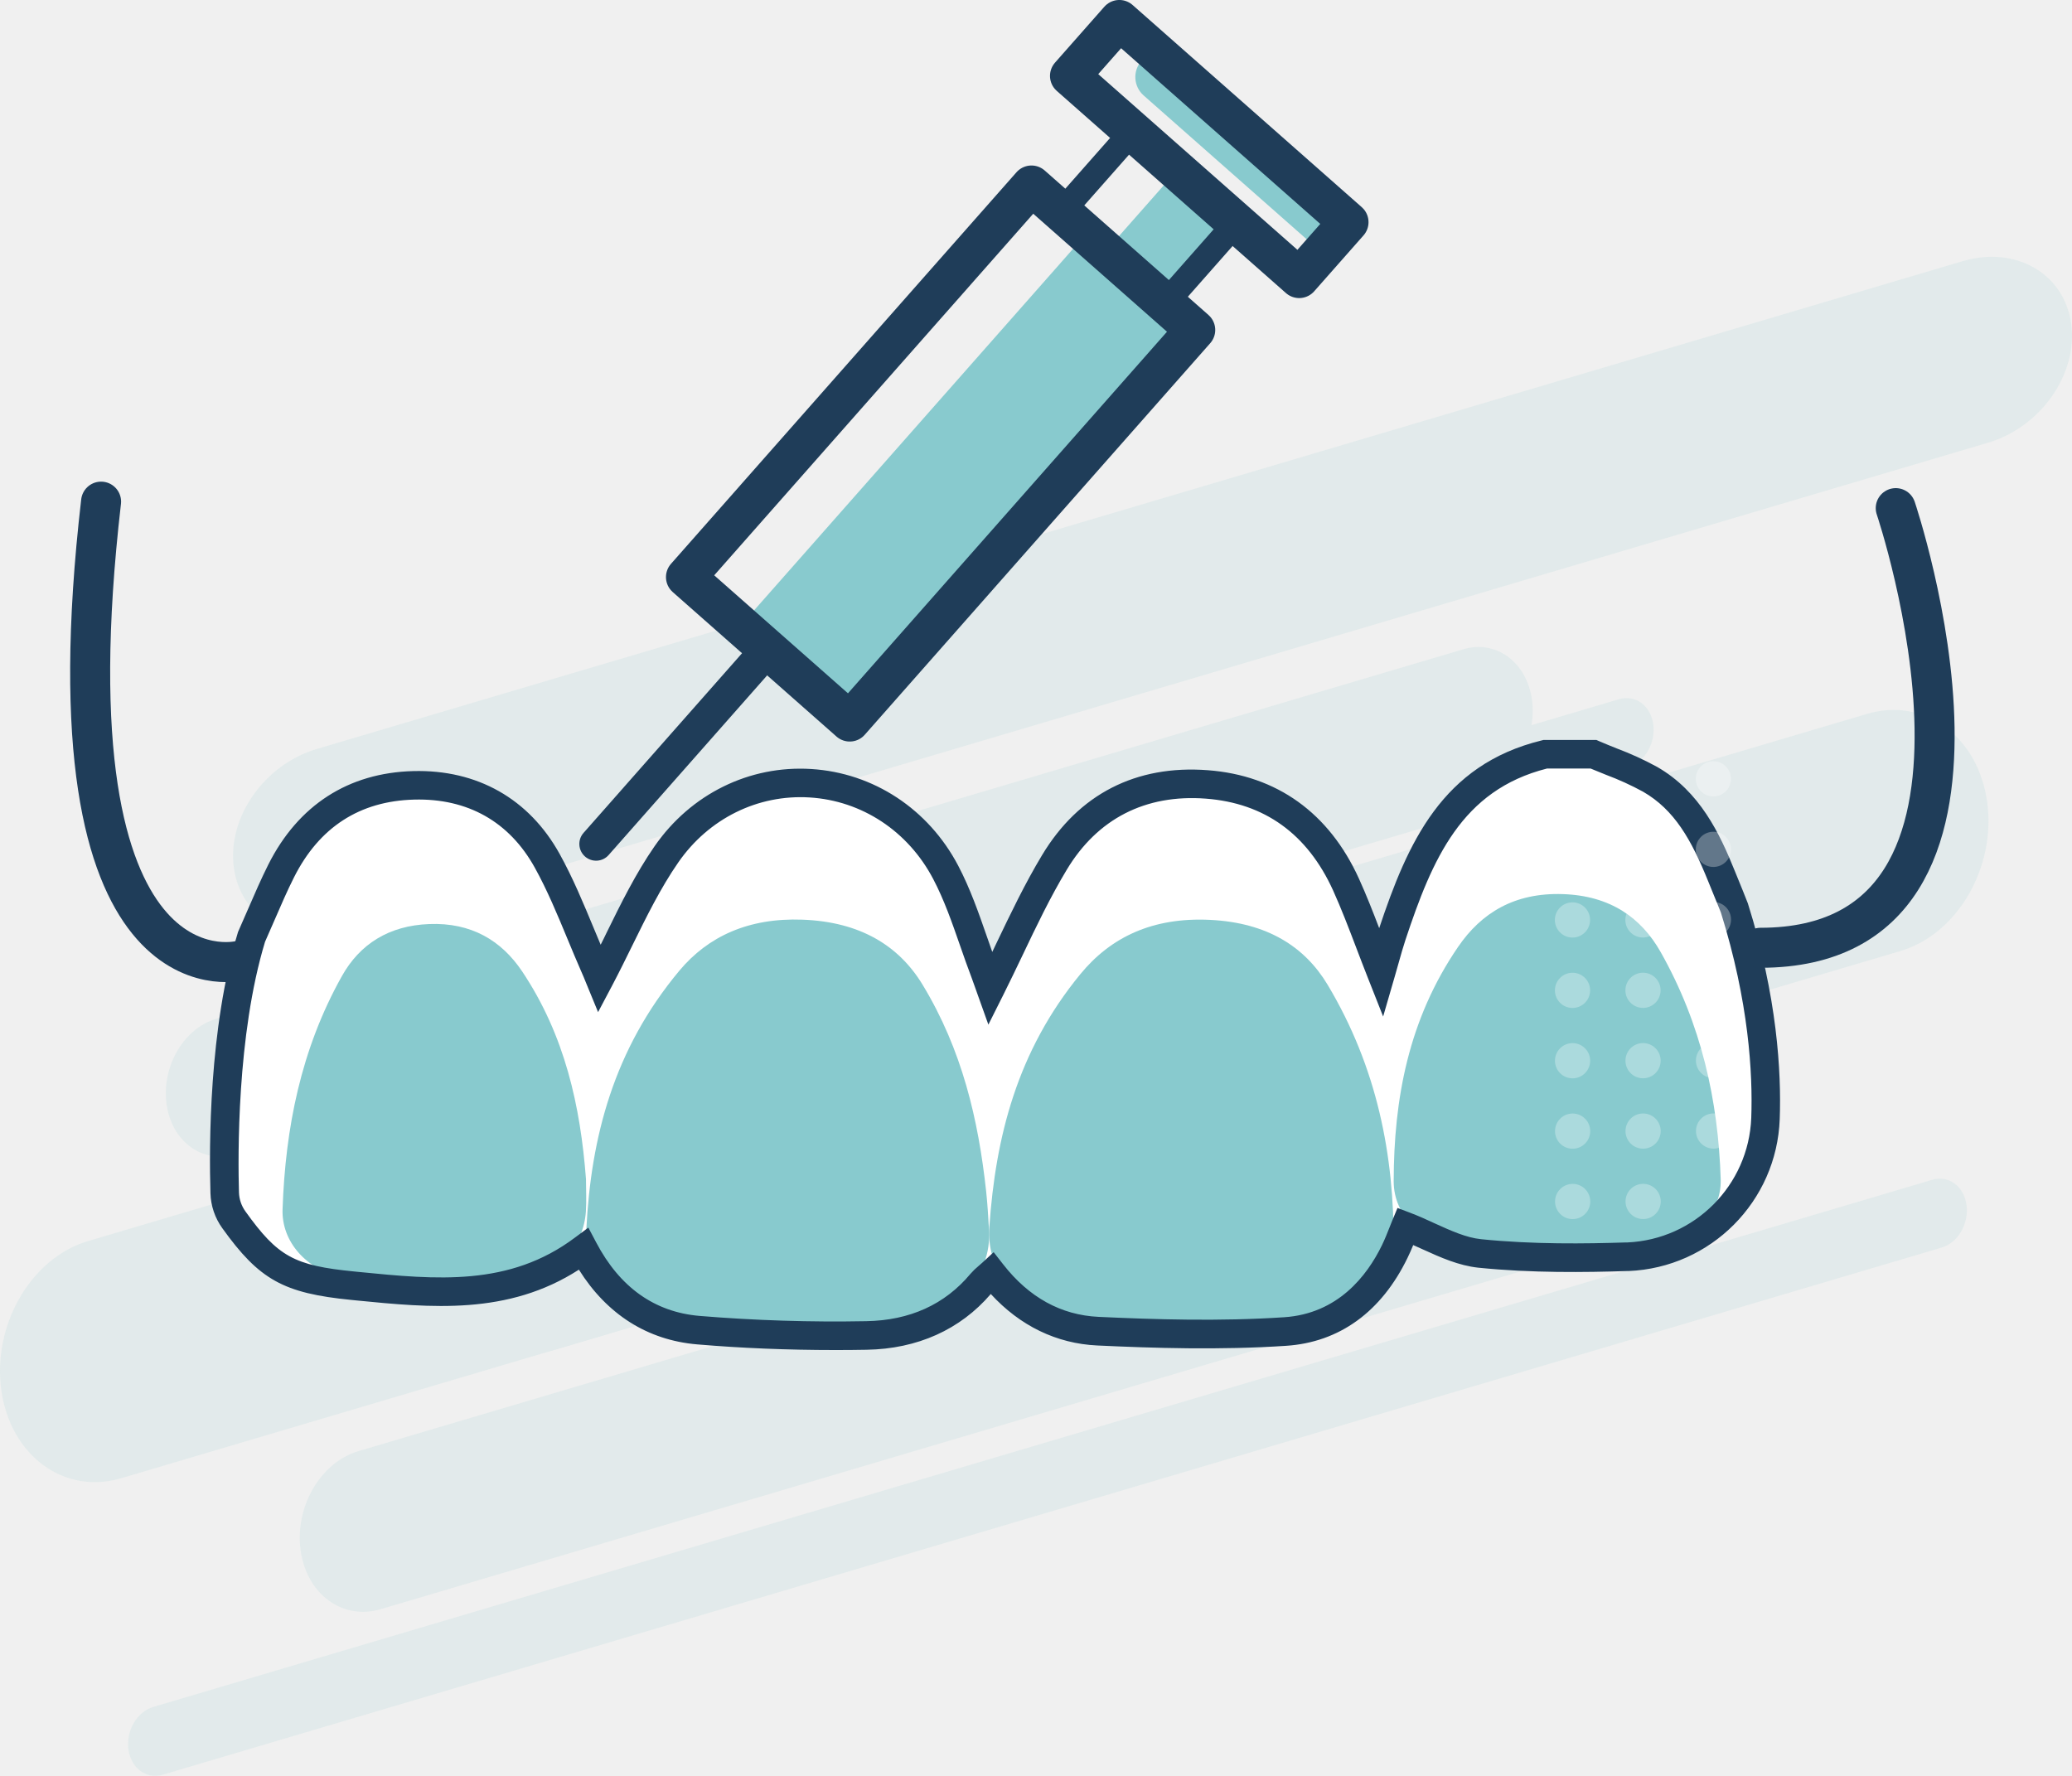
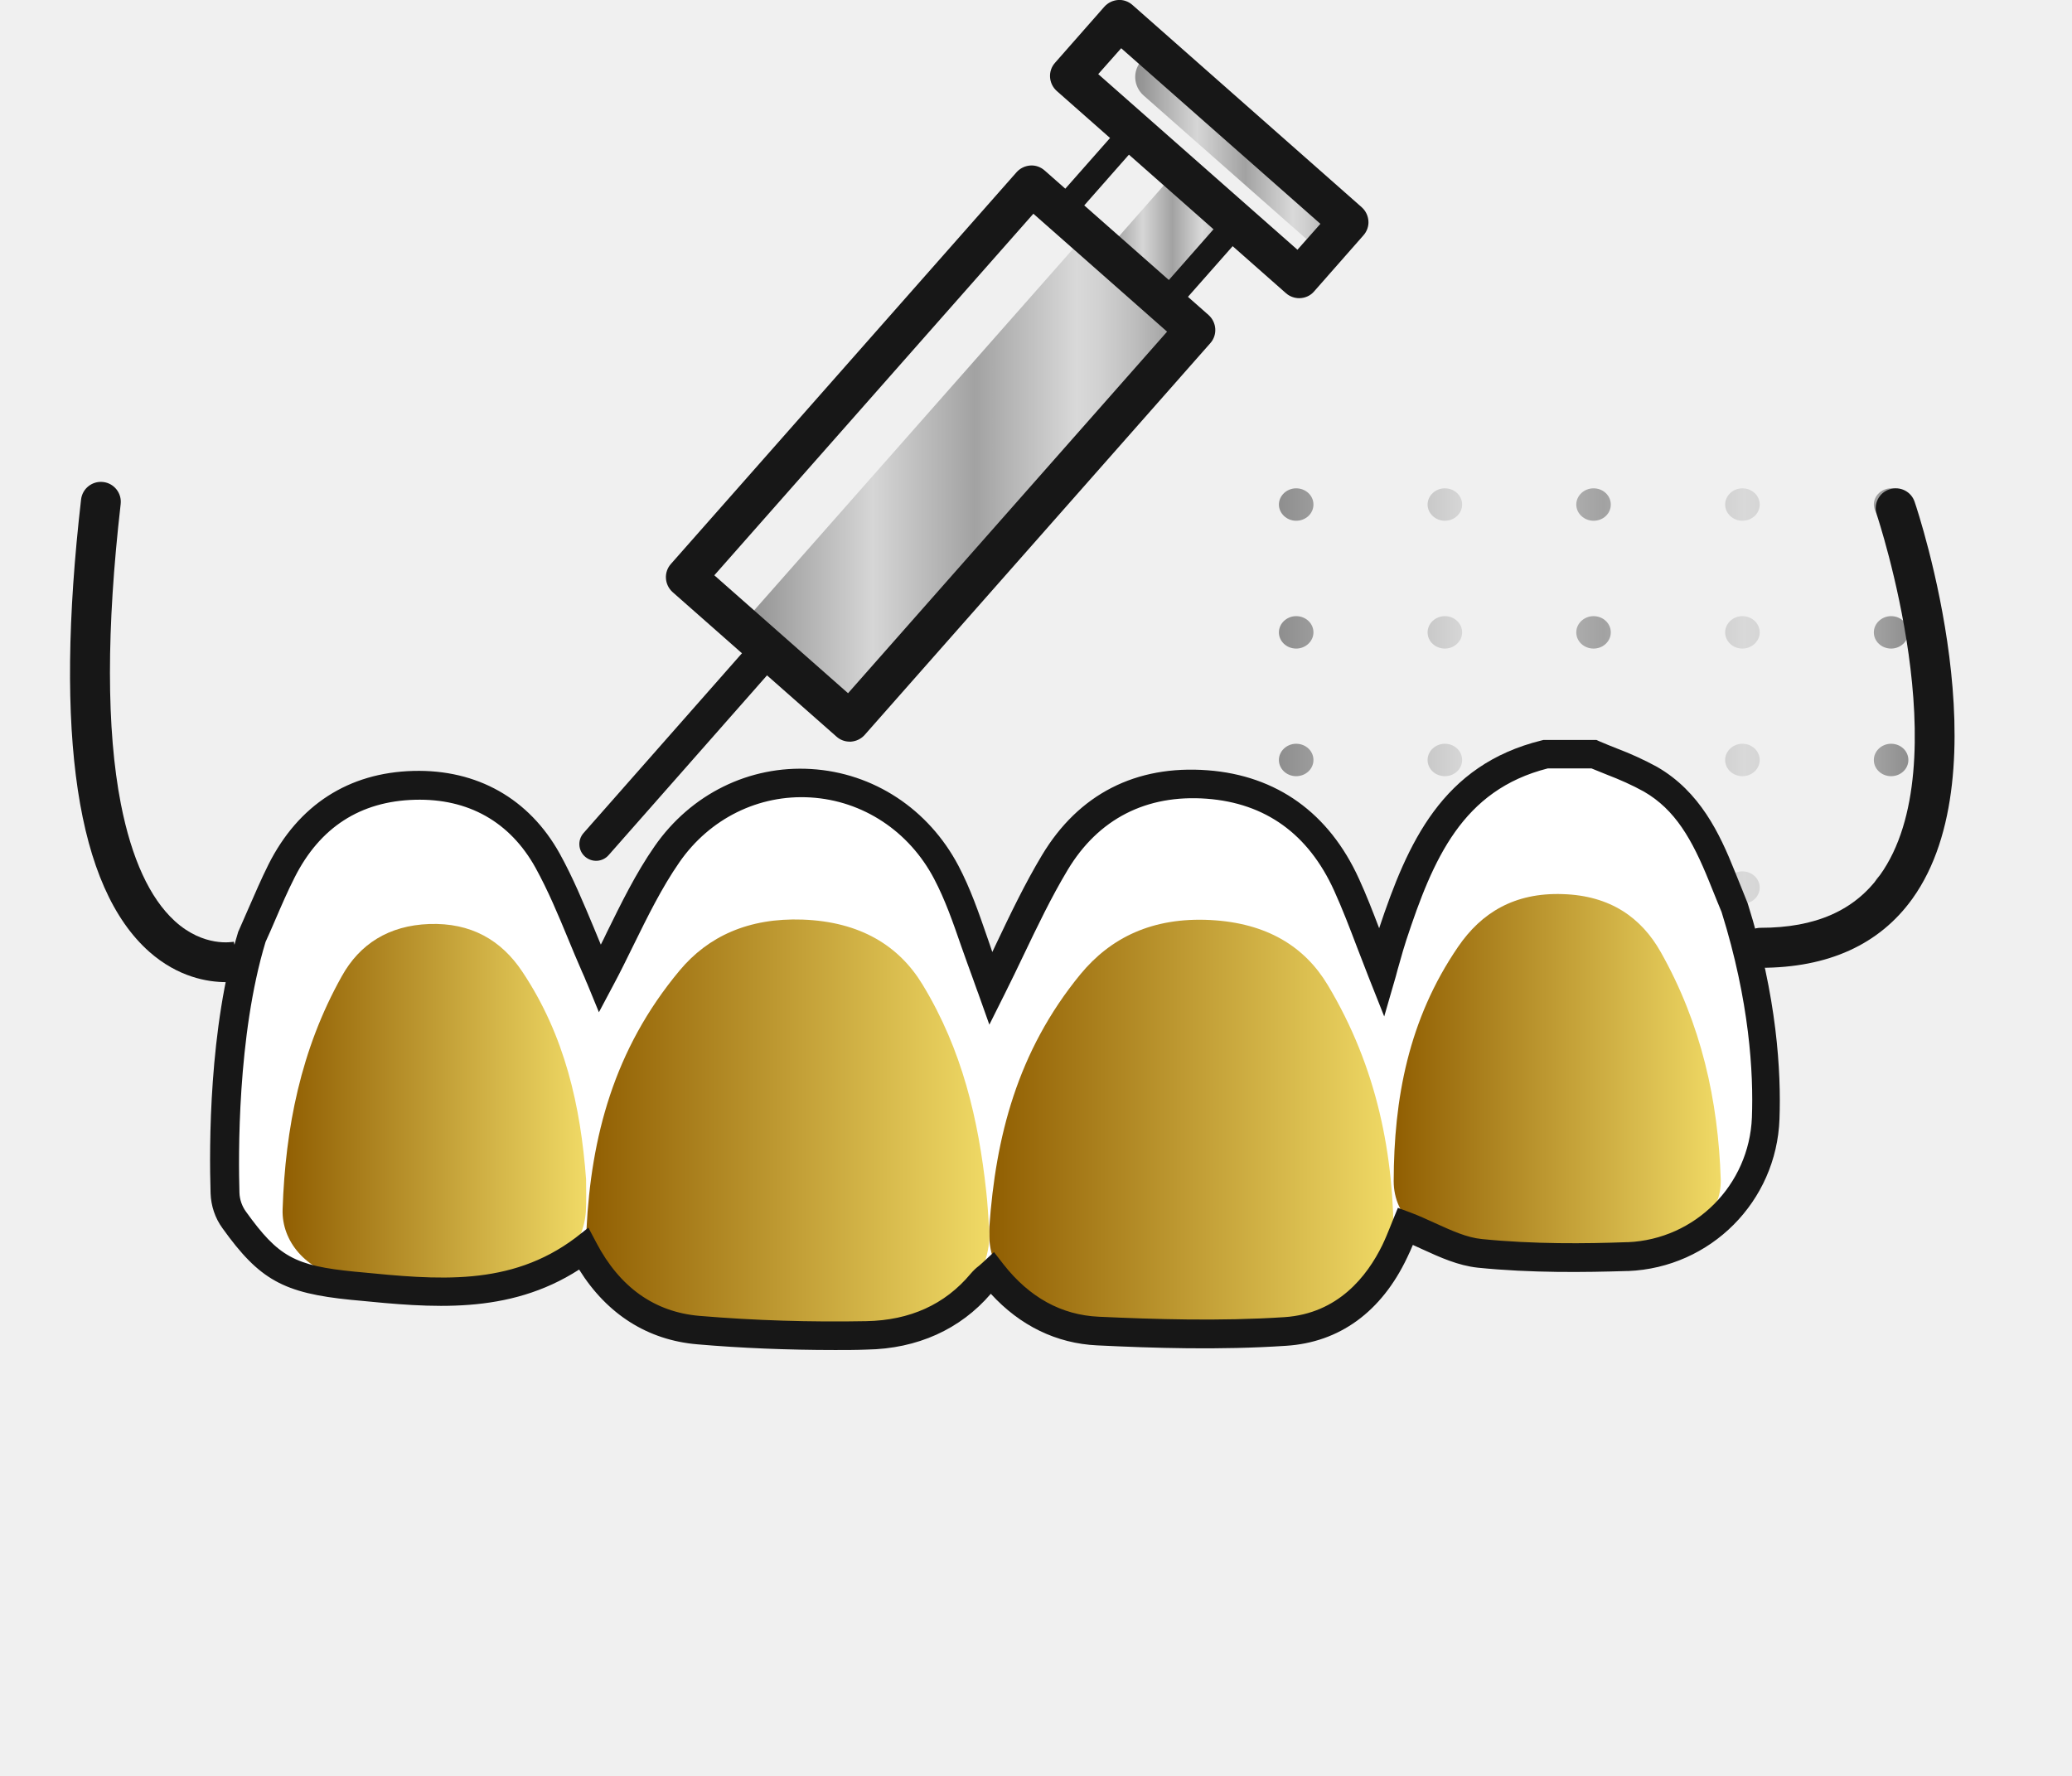
- <svg xmlns="http://www.w3.org/2000/svg" viewBox="0 0 983.93 843.35">
-   <defs>
-     <style>.cls-1{fill:#1f3d59;}.cls-2{opacity:0.1;}.cls-3{fill:#61b9be;}.cls-4{fill:#fff;}.cls-5{fill:#88cace;}.cls-6{opacity:0.3;}.cls-7,.cls-8{fill:none;stroke:#1f3d59;stroke-linecap:round;stroke-linejoin:round;}.cls-7{stroke-width:19px;}.cls-8{stroke-width:12px;}</style>
-   </defs>
-   <g id="Capa_2" data-name="Capa 2">
-     <g id="Capa_1-2" data-name="Capa 1">
-       <path class="cls-1" d="M167.46,426.65l1-2.57L153.17,418l-1,2.56q-2.62,6.59-4.91,13.28l15.61,5.33C164.27,434.94,165.8,430.78,167.46,426.65Z" />
-       <path class="cls-1" d="M142.22,450.1a275.72,275.72,0,0,0-4.71,124.52l16.19-3.13a259.28,259.28,0,0,1,4.43-117Z" />
-       <g class="cls-2">
-         <path class="cls-3" d="M886.68,339,41.87,589.37c-27.12,8-45.58,39.77-41.24,70.87h0C5,691.35,30.48,710.05,57.59,702L902.4,451.65c27.12-8,45.58-39.76,41.24-70.87h0C939.3,349.68,913.79,331,886.68,339Z" />
-         <path class="cls-3" d="M932.09,124,150.48,355.67c-25.09,7.43-42.73,32.75-39.41,56.55h0c3.32,23.8,26.35,37.06,51.44,29.63L944.12,210.22c25.08-7.44,42.73-32.75,39.41-56.55h0C980.2,129.87,957.17,116.61,932.09,124Z" />
-         <path class="cls-3" d="M111.64,548.21,703.9,372.69C719.4,368.1,730,350,727.47,332.2s-17.06-28.47-32.55-23.87L102.66,483.84c-15.5,4.59-26,22.73-23.57,40.5S96.15,552.8,111.64,548.21Z" />
-         <path class="cls-3" d="M795.26,503.89l-625,185.23c-18.08,5.35-30.39,26.51-27.49,47.24s19.89,33.21,38,27.85L805.74,579c18.08-5.35,30.39-26.51,27.5-47.24S813.34,498.53,795.26,503.89Z" />
-         <path class="cls-3" d="M153,548.06,773.31,364.23c7.75-2.3,13-11.36,11.78-20.25s-8.53-14.23-16.27-11.93L148.5,515.88c-7.75,2.29-13,11.36-11.78,20.24S145.24,550.36,153,548.06Z" />
-         <path class="cls-3" d="M257.68,609.2c-7.75,2.3-13,11.37-11.78,20.25s8.52,14.23,16.27,11.94L697.83,512.28c7.74-2.29,13-11.36,11.78-20.25s-8.53-14.23-16.28-11.93Z" />
-         <path class="cls-3" d="M917.57,560.28,72.76,810.63C65,812.93,59.74,822,61,830.88s8.52,14.23,16.27,11.94L922.06,592.46c7.75-2.3,13-11.36,11.78-20.25S925.31,558,917.57,560.28Z" />
-       </g>
-       <path class="cls-4" d="M119.45,444.88c5-11.26,9.13-21.47,14.06-31.27,13-25.77,34.36-39.9,62.93-40.65,27.64-.73,49.89,11.41,63.4,35.81,8.8,15.89,15,33.22,22.36,49.92,1.08,2.45,2.05,4.95,2.5,6,10.45-19.71,19.1-40.76,31.78-59,33.84-48.78,105-43.95,132.58,8.6,7.9,15.06,12.53,31.84,18.64,47.84,1.1,2.86,2.07,5.77,2.62,7.29,10-19.95,18.85-40.69,30.37-59.82,16.1-26.73,41.16-39.43,72.36-37.07s53.27,19.21,66.14,47.55c5.92,13,10.64,26.58,16.64,41.77,2-6.89,3.38-12.27,5.12-17.53,12.74-38.44,27.65-75.09,72.83-86.11h22.91c9,3.91,18.44,7,26.89,11.89,17.87,10.28,26.56,27.8,33.94,46.07,1.83,4.53,3.69,9.06,6,14.81,13.5,43,15.65,77.63,14.84,100.14A68.15,68.15,0,0,1,773,596.81l-.82,0c-23.17.74-46.54.78-69.55-1.57-11.91-1.21-23.22-8.28-35.3-12.88-1.21,2.93-2.87,7.56-5,12-10.64,21.87-28.05,36.43-52.09,38-29.51,2-59.32,1.21-88.91-.18-20.19-.94-37.17-10.69-50.31-27.52a56.48,56.48,0,0,0-5,4.66c-14.21,17-33.34,24.52-54.55,24.89a782,782,0,0,1-79.84-2.53c-24.89-2.12-42.92-16.43-54.53-38.52C243.18,618.65,205,614.29,167.54,610.6c-31.1-3.06-40.31-8.74-56.49-31.31a23.14,23.14,0,0,1-4.34-12.77C106.11,546.88,105.77,489.76,119.45,444.88Z" />
-       <path class="cls-5" d="M566.7,630.55c15.86-.91,29.35-1.6,42.81-2.51a118.48,118.48,0,0,0,13.3-1.84c22-4,38.91-18,39-34.93.25-42.64-7.83-84.25-31.32-123.53-10.9-18.21-28.77-29.55-55.79-30.89-27.54-1.36-47.34,8.35-61.61,25.7-30.22,36.75-40.32,77.65-43.27,120-1.65,23.68,15.59,39.81,46.73,43.7C533.86,628.36,551.45,629.26,566.7,630.55Z" />
-       <path class="cls-5" d="M377.17,630.74c16.89-1.3,32.65-1.82,48.06-3.85,29.16-3.83,45.74-20.31,44.42-42.88-.36-6.13-.71-12.26-1.37-18.38-3.69-33.8-11.34-66.94-30.18-98-11.21-18.48-29.57-29.87-57.05-30.88-25.68-.94-44.85,8-58.39,24.17-31.3,37.46-42,79.25-44.22,122.76C277.27,606.23,294,622.29,323.52,626,341.62,628.24,360,629.25,377.17,630.74Z" />
-       <path class="cls-5" d="M738,597.32c14.17-1.34,29.8-2.15,45.11-4.46,20.56-3.09,34.47-16.2,34-32.7-1.15-37.44-9.18-73.8-28.5-108-9.22-16.33-23.93-26.81-46.48-27.55-23-.75-38.69,8.92-49.72,25.05-23.67,34.59-30.51,72.4-30.59,111.29,0,17,14,29.58,34.31,32.54C709.44,595.42,723,596,738,597.32Z" />
-       <path class="cls-5" d="M278.27,560c-2.64-34.74-10-68.23-30.26-98.6-10-14.95-24.43-23.34-44.18-22.57-19.16.73-33,9.53-41.5,24.77-19.49,34.81-26.81,72.22-28.15,110.67-.54,15.39,11.31,28.72,28,32.12a220.67,220.67,0,0,0,86.15.94c17.53-3.35,28.83-16,29.89-32C278.55,570.22,278.27,565.1,278.27,560Z" />
-       <path class="cls-1" d="M396.57,641.13c-22.63,0-44.61-.9-65.53-2.68-23.54-2-42.81-14.23-56.14-35.49-33.68,21.74-70.33,18.11-105.85,14.6l-2.17-.22c-32.27-3.18-43.73-9.55-61.33-34.1a29.82,29.82,0,0,1-5.61-16.52c-.67-22.16-.75-78.59,13-123.81l.13-.41.17-.38c1.6-3.59,3.11-7.07,4.58-10.46,3.18-7.34,6.18-14.27,9.61-21.1,14.21-28.22,38-43.56,68.8-44.37,30.33-.81,55,13.16,69.5,39.3,6.3,11.37,11.31,23.47,16.17,35.17,1.09,2.64,2.21,5.33,3.34,8,1-1.91,1.88-3.82,2.81-5.71,6.8-13.84,13.83-28.16,22.83-41.13,17.17-24.74,44.94-38.43,74.3-36.62,29.59,1.82,55.71,19,69.85,45.93,5.68,10.82,9.72,22.44,13.63,33.68.83,2.4,1.68,4.84,2.54,7.27q1-2.12,2-4.2c6.65-13.9,13.51-28.27,21.65-41.78,17.43-29,44.63-42.91,78.67-40.33,32.79,2.47,57.62,20.28,71.8,51.5,3.47,7.64,6.52,15.41,9.62,23.52,13.52-40.52,29.87-77.63,77.19-89.17l.79-.2H758.1l1.29.57c2.72,1.18,5.57,2.32,8.33,3.43a149.51,149.51,0,0,1,19.23,8.8c20.31,11.67,29.67,31.62,36.85,49.4,1.22,3,2.44,6,3.82,9.38L830,429c14,44.47,15.93,80.23,15.14,102.41a74.94,74.94,0,0,1-71.86,72.21l-.87,0c-19.39.62-44.91,1-70.45-1.6-9.28-1-17.9-4.86-26.23-8.65-1.53-.69-3.08-1.4-4.64-2.08-.79,1.92-1.67,4-2.67,6C656,623,636,637.46,610.71,639.13c-31.39,2.09-63,1.09-89.68-.16-19.31-.91-36.65-9.32-50.53-24.45C456,631.44,435.63,640.59,411.58,641Q404,641.14,396.57,641.13ZM279.39,583l3.7,7c11.23,21.36,27.75,33.11,49.1,34.93a781.81,781.81,0,0,0,79.16,2.5c20.68-.36,37.32-7.91,49.47-22.46a32.91,32.91,0,0,1,3.95-3.83c.54-.46,1.1-.94,1.69-1.48l5.4-5,4.52,5.79c12.26,15.71,27.49,24.09,45.29,24.93,26.35,1.23,57.43,2.22,88.14.18,25.45-1.69,39.31-19.55,46.45-34.23,1.41-2.91,2.65-6.06,3.65-8.6.44-1.11.84-2.13,1.2-3l2.52-6.07,6.15,2.34c4,1.52,7.84,3.27,11.57,5,7.68,3.49,14.93,6.78,22,7.5,24.74,2.52,49.68,2.15,68.64,1.54l.77,0a61.62,61.62,0,0,0,58.86-59.15c.76-21.08-1.14-55.1-14.44-97.6l-2.1-5.15c-1.38-3.38-2.62-6.4-3.84-9.43-8.08-20-16.09-34.13-31-42.73a137,137,0,0,0-17.53-8c-2.42-1-4.9-2-7.37-3H734.61c-40.59,10.27-54.47,43-67.23,81.47-1.11,3.36-2.08,6.8-3.2,10.79-.57,2-1.17,4.18-1.85,6.5l-5.52,19-7.28-18.42c-1.94-4.91-3.74-9.65-5.49-14.23-3.64-9.55-7.09-18.57-11-27.23-12.19-26.81-32.54-41.48-60.49-43.59-28.6-2.15-51.43,9.53-66,33.81-7.8,12.95-14.52,27-21,40.63-2.94,6.15-6,12.52-9.1,18.73l-7.1,14.16-5.33-14.92-.56-1.59c-.53-1.51-1.25-3.58-2-5.57-1.94-5.07-3.74-10.26-5.49-15.27-3.92-11.27-7.62-21.91-12.83-31.83-11.92-22.71-33.86-37.18-58.69-38.71-24.59-1.51-47.89,10-62.33,30.82-8.42,12.13-15.22,26-21.8,39.38-3.07,6.25-6.24,12.7-9.56,19l-6.75,12.75-5.49-13.35-.47-1.15c-.51-1.28-1.21-3-2-4.74-2.27-5.17-4.47-10.46-6.59-15.57-4.7-11.36-9.57-23.1-15.5-33.8-12.08-21.81-31.88-33-57.29-32.32-25.87.68-45.07,13.1-57.06,36.92-3.26,6.48-6.18,13.24-9.28,20.39-1.44,3.32-2.91,6.72-4.47,10.21C112.37,491.71,113,549.59,113.48,566.31a16.25,16.25,0,0,0,3.08,9c15.37,21.44,23.09,25.71,51.65,28.52l2.18.22c36.76,3.64,71.49,7.07,102.64-16.32Z" />
-       <g class="cls-6">
-         <path class="cls-4" d="M771.92,570.58a8.36,8.36,0,1,1,8.36,8.35A8.35,8.35,0,0,1,771.92,570.58Z" />
-         <path class="cls-4" d="M738.45,570.6a8.36,8.36,0,1,1,8.36,8.35A8.35,8.35,0,0,1,738.45,570.6Z" />
-         <path class="cls-4" d="M771.9,537.15a8.36,8.36,0,1,1,8.36,8.36A8.35,8.35,0,0,1,771.9,537.15Z" />
-         <path class="cls-4" d="M738.43,537.18a8.36,8.36,0,1,1,8.36,8.35A8.34,8.34,0,0,1,738.43,537.18Z" />
-         <path class="cls-4" d="M771.88,503.73a8.36,8.36,0,1,1,8.36,8.35A8.35,8.35,0,0,1,771.88,503.73Z" />
-         <path class="cls-4" d="M738.4,503.75a8.36,8.36,0,1,1,8.37,8.35A8.36,8.36,0,0,1,738.4,503.75Z" />
-         <path class="cls-4" d="M771.85,470.31a8.36,8.36,0,1,1,8.36,8.35A8.37,8.37,0,0,1,771.85,470.31Z" />
-         <circle class="cls-4" cx="746.74" cy="470.32" r="8.36" />
-         <path class="cls-4" d="M771.83,436.88a8.36,8.36,0,1,1,8.36,8.35A8.36,8.36,0,0,1,771.83,436.88Z" />
-         <path class="cls-4" d="M738.36,436.9a8.36,8.36,0,1,1,8.36,8.35A8.37,8.37,0,0,1,738.36,436.9Z" />
-         <path class="cls-4" d="M813.72,528.77a8.36,8.36,0,1,1-8.35,8.36A8.36,8.36,0,0,1,813.72,528.77Z" />
-         <circle class="cls-4" cx="813.7" cy="503.66" r="8.36" />
-         <circle class="cls-4" cx="813.68" cy="470.18" r="8.36" />
-         <circle class="cls-4" cx="813.66" cy="436.71" r="8.36" />
-         <path class="cls-4" d="M771.81,403.46a8.36,8.36,0,1,1,8.36,8.35A8.35,8.35,0,0,1,771.81,403.46Z" />
-         <path class="cls-4" d="M738.34,403.48a8.36,8.36,0,1,1,8.36,8.35A8.34,8.34,0,0,1,738.34,403.48Z" />
-         <path class="cls-4" d="M813.63,395a8.36,8.36,0,1,1-8.35,8.36A8.35,8.35,0,0,1,813.63,395Z" />
-         <path class="cls-4" d="M813.61,361.51a8.36,8.36,0,1,1-8.35,8.36A8.35,8.35,0,0,1,813.61,361.51Z" />
-       </g>
-       <path class="cls-7" d="M900.23,241.31S970.8,450.1,836,450.1" />
-       <path class="cls-7" d="M113.28,456.35S20.19,478.66,48,238.23" />
-       <rect class="cls-5" x="425.16" y="102.88" width="68.99" height="247.99" transform="translate(265.08 -247.36) rotate(41.42)" />
-       <rect class="cls-5" x="536.98" y="86.81" width="37.57" height="52.13" transform="translate(213.7 -339.47) rotate(41.42)" />
-       <path class="cls-5" d="M525.13,62H649.55a0,0,0,0,1,0,0V81.2a0,0,0,0,1,0,0H536.78a11.65,11.65,0,0,1-11.65-11.65V62a0,0,0,0,1,0,0Z" transform="translate(194.28 -370.68) rotate(41.42)" />
-       <rect class="cls-7" x="394.79" y="91.39" width="103.7" height="247.99" transform="translate(254.23 -241.62) rotate(41.42)" />
-       <rect class="cls-8" x="512.48" y="77.54" width="65.58" height="52.13" transform="translate(204.94 -334.84) rotate(41.42)" />
-       <rect class="cls-7" x="501.66" y="53.08" width="145.13" height="35.41" transform="translate(190.47 -362.2) rotate(41.42)" />
-       <path class="cls-1" d="M313.24,292h15.9a0,0,0,0,1,0,0V415.22a7.95,7.95,0,0,1-7.95,7.95h0a7.95,7.95,0,0,1-7.95-7.95V292a0,0,0,0,1,0,0Z" transform="translate(316.91 -123.06) rotate(41.42)" />
-     </g>
+ <svg xmlns="http://www.w3.org/2000/svg" version="1.1" id="Capa_1" x="0px" y="0px" viewBox="0 0 983.9 843.3" style="enable-background:new 0 0 983.9 843.3;" xml:space="preserve">
+   <style type="text/css">
+ 	.st0{fill:url(#SVGID_1_);}
+ 	.st1{fill:#171717;}
+ 	.st2{fill:#FFFFFF;}
+ 	.st3{fill:url(#SVGID_2_);}
+ 	.st4{fill:url(#SVGID_3_);}
+ 	.st5{fill:url(#SVGID_4_);}
+ 	.st6{fill:url(#SVGID_5_);}
+ 	.st7{fill:url(#SVGID_6_);}
+ 	.st8{fill:url(#SVGID_7_);}
+ 	.st9{fill:url(#SVGID_8_);}
+ </style>
+   <linearGradient id="SVGID_1_" gradientUnits="userSpaceOnUse" x1="607.264" y1="330.569" x2="906.208" y2="330.569">
+     <stop offset="0" style="stop-color:#8E8E8E" />
+     <stop offset="0.29" style="stop-color:#D6D6D6" />
+     <stop offset="0.515" style="stop-color:#A2A2A2" />
+     <stop offset="0.739" style="stop-color:#D9D9D9" />
+     <stop offset="0.791" style="stop-color:#D1D1D1" />
+     <stop offset="0.872" style="stop-color:#BCBCBC" />
+     <stop offset="0.969" style="stop-color:#9A9A9A" />
+     <stop offset="1" style="stop-color:#8E8E8E" />
+   </linearGradient>
+   <path class="st0" d="M898,247.3c-4.5,0-8.2-3.5-8.2-7.7s3.7-7.7,8.2-7.7c4.5,0,8.2,3.5,8.2,7.7S902.5,247.3,898,247.3z M835.6,239.6  c0-4.3-3.7-7.7-8.2-7.7s-8.2,3.5-8.2,7.7s3.7,7.7,8.2,7.7S835.6,243.9,835.6,239.6z M764.9,239.6c0-4.3-3.7-7.7-8.2-7.7  c-4.5,0-8.2,3.5-8.2,7.7s3.7,7.7,8.2,7.7C761.3,247.3,764.9,243.9,764.9,239.6z M694.3,239.6c0-4.3-3.7-7.7-8.2-7.7  c-4.5,0-8.2,3.5-8.2,7.7s3.7,7.7,8.2,7.7C690.6,247.3,694.3,243.9,694.3,239.6z M623.7,239.6c0-4.3-3.7-7.7-8.2-7.7  s-8.2,3.5-8.2,7.7s3.7,7.7,8.2,7.7S623.7,243.9,623.7,239.6z M906.2,300.3c0-4.3-3.7-7.7-8.2-7.7c-4.5,0-8.2,3.5-8.2,7.7  c0,4.3,3.7,7.7,8.2,7.7C902.5,308,906.2,304.5,906.2,300.3z M835.6,300.3c0-4.3-3.7-7.7-8.2-7.7s-8.2,3.5-8.2,7.7  c0,4.3,3.7,7.7,8.2,7.7S835.6,304.5,835.6,300.3z M764.9,300.3c0-4.3-3.7-7.7-8.2-7.7c-4.5,0-8.2,3.5-8.2,7.7c0,4.3,3.7,7.7,8.2,7.7  C761.3,308,764.9,304.5,764.9,300.3z M694.3,300.3c0-4.3-3.7-7.7-8.2-7.7c-4.5,0-8.2,3.5-8.2,7.7c0,4.3,3.7,7.7,8.2,7.7  C690.6,308,694.3,304.5,694.3,300.3z M623.7,300.3c0-4.3-3.7-7.7-8.2-7.7s-8.2,3.5-8.2,7.7c0,4.3,3.7,7.7,8.2,7.7  S623.7,304.5,623.7,300.3z M906.2,360.9c0-4.3-3.7-7.7-8.2-7.7c-4.5,0-8.2,3.5-8.2,7.7c0,4.3,3.7,7.7,8.2,7.7  C902.5,368.6,906.2,365.2,906.2,360.9z M835.6,360.9c0-4.3-3.7-7.7-8.2-7.7s-8.2,3.5-8.2,7.7c0,4.3,3.7,7.7,8.2,7.7  S835.6,365.2,835.6,360.9z M764.9,360.9c0-4.3-3.7-7.7-8.2-7.7c-4.5,0-8.2,3.5-8.2,7.7c0,4.3,3.7,7.7,8.2,7.7  C761.3,368.6,764.9,365.2,764.9,360.9z M694.3,360.9c0-4.3-3.7-7.7-8.2-7.7c-4.5,0-8.2,3.5-8.2,7.7c0,4.3,3.7,7.7,8.2,7.7  C690.6,368.6,694.3,365.2,694.3,360.9z M623.7,360.9c0-4.3-3.7-7.7-8.2-7.7s-8.2,3.5-8.2,7.7c0,4.3,3.7,7.7,8.2,7.7  S623.7,365.2,623.7,360.9z M906.2,421.5c0-4.3-3.7-7.7-8.2-7.7c-4.5,0-8.2,3.5-8.2,7.7s3.7,7.7,8.2,7.7  C902.5,429.2,906.2,425.8,906.2,421.5z M835.6,421.5c0-4.3-3.7-7.7-8.2-7.7s-8.2,3.5-8.2,7.7s3.7,7.7,8.2,7.7  S835.6,425.8,835.6,421.5z M764.9,421.5c0-4.3-3.7-7.7-8.2-7.7c-4.5,0-8.2,3.5-8.2,7.7s3.7,7.7,8.2,7.7  C761.3,429.2,764.9,425.8,764.9,421.5z M694.3,421.5c0-4.3-3.7-7.7-8.2-7.7c-4.5,0-8.2,3.5-8.2,7.7s3.7,7.7,8.2,7.7  C690.6,429.2,694.3,425.8,694.3,421.5z M623.7,421.5c0-4.3-3.7-7.7-8.2-7.7s-8.2,3.5-8.2,7.7s3.7,7.7,8.2,7.7  S623.7,425.8,623.7,421.5z" />
+   <path class="st1" d="M167.5,426.6l1-2.6l-15.3-6.1l-1,2.6c-1.7,4.4-3.4,8.8-4.9,13.3l15.6,5.3C164.3,434.9,165.8,430.8,167.5,426.6z  " />
+   <path class="st1" d="M142.2,450.1c-11.1,40.6-12.7,83.2-4.7,124.5l16.2-3.1c-7.5-38.8-5.9-78.8,4.4-117L142.2,450.1z" />
+   <path class="st2" d="M119.4,444.9c5-11.3,9.1-21.5,14.1-31.3c13-25.8,34.4-39.9,62.9-40.6c27.6-0.7,49.9,11.4,63.4,35.8  c8.8,15.9,15,33.2,22.4,49.9c1.1,2.5,2,5,2.5,6c10.5-19.7,19.1-40.8,31.8-59c33.8-48.8,105-44,132.6,8.6  c7.9,15.1,12.5,31.8,18.6,47.8c1.1,2.9,2.1,5.8,2.6,7.3c10-20,18.9-40.7,30.4-59.8c16.1-26.7,41.2-39.4,72.4-37.1  s53.3,19.2,66.1,47.5c5.9,13,10.6,26.6,16.6,41.8c2-6.9,3.4-12.3,5.1-17.5c12.7-38.4,27.7-75.1,72.8-86.1h22.9  c9,3.9,18.4,7,26.9,11.9c17.9,10.3,26.6,27.8,33.9,46.1c1.8,4.5,3.7,9.1,6,14.8c13.5,43,15.7,77.6,14.8,100.1  c-1.3,35.6-29.7,64.3-65.4,65.7H772c-23.2,0.7-46.5,0.8-69.5-1.6c-11.9-1.2-23.2-8.3-35.3-12.9c-1.2,2.9-2.9,7.6-5,12  c-10.6,21.9-28,36.4-52.1,38c-29.5,2-59.3,1.2-88.9-0.2c-20.2-0.9-37.2-10.7-50.3-27.5c-1.8,1.5-3.4,3-5,4.7  c-14.2,17-33.3,24.5-54.5,24.9c-26.6,0.5-53.3-0.3-79.8-2.5c-24.9-2.1-42.9-16.4-54.5-38.5c-33.9,25.5-72.1,21.1-109.6,17.4  c-31.1-3.1-40.3-8.7-56.5-31.3c-2.7-3.7-4.2-8.2-4.3-12.8C106.1,546.9,105.8,489.8,119.4,444.9z" />
+   <linearGradient id="SVGID_2_" gradientUnits="userSpaceOnUse" x1="469.697" y1="309.366" x2="661.808" y2="309.366" gradientTransform="matrix(1 0 0 -1 0 843)">
+     <stop offset="0" style="stop-color:#905E02" />
+     <stop offset="1" style="stop-color:#F0DA66" />
+   </linearGradient>
+   <path class="st3" d="M566.7,630.5c15.9-0.9,29.3-1.6,42.8-2.5c4.5-0.4,8.9-1,13.3-1.8c22-4,38.9-18,39-34.9  c0.3-42.6-7.8-84.3-31.3-123.5c-10.9-18.2-28.8-29.5-55.8-30.9c-27.5-1.4-47.3,8.4-61.6,25.7c-30.2,36.8-40.3,77.7-43.3,120  c-1.6,23.7,15.6,39.8,46.7,43.7C533.9,628.4,551.5,629.3,566.7,630.5z" />
+   <linearGradient id="SVGID_3_" gradientUnits="userSpaceOnUse" x1="278.44" y1="309.331" x2="469.772" y2="309.331" gradientTransform="matrix(1 0 0 -1 0 843)">
+     <stop offset="0" style="stop-color:#905E02" />
+     <stop offset="1" style="stop-color:#F0DA66" />
+   </linearGradient>
+   <path class="st4" d="M377.2,630.7c16.9-1.3,32.6-1.8,48.1-3.8c29.2-3.8,45.7-20.3,44.4-42.9c-0.4-6.1-0.7-12.3-1.4-18.4  c-3.7-33.8-11.3-66.9-30.2-98c-11.2-18.5-29.6-29.9-57-30.9c-25.7-0.9-44.9,8-58.4,24.2c-31.3,37.5-42,79.3-44.2,122.8  c-1.2,22.5,15.6,38.6,45.1,42.3C341.6,628.2,360,629.3,377.2,630.7z" />
+   <linearGradient id="SVGID_4_" gradientUnits="userSpaceOnUse" x1="661.8" y1="332.073" x2="817.113" y2="332.073" gradientTransform="matrix(1 0 0 -1 0 843)">
+     <stop offset="0" style="stop-color:#905E02" />
+     <stop offset="1" style="stop-color:#F0DA66" />
+   </linearGradient>
+   <path class="st5" d="M738,597.3c14.2-1.3,29.8-2.2,45.1-4.5c20.6-3.1,34.5-16.2,34-32.7c-1.2-37.4-9.2-73.8-28.5-108  c-9.2-16.3-23.9-26.8-46.5-27.5c-23-0.8-38.7,8.9-49.7,25c-23.7,34.6-30.5,72.4-30.6,111.3c0,17,14,29.6,34.3,32.5  C709.4,595.4,723,596,738,597.3z" />
+   <linearGradient id="SVGID_5_" gradientUnits="userSpaceOnUse" x1="134.185" y1="318.052" x2="278.365" y2="318.052" gradientTransform="matrix(1 0 0 -1 0 843)">
+     <stop offset="0" style="stop-color:#905E02" />
+     <stop offset="1" style="stop-color:#F0DA66" />
+   </linearGradient>
+   <path class="st6" d="M278.3,560c-2.6-34.7-10-68.2-30.3-98.6c-10-15-24.4-23.3-44.2-22.6c-19.2,0.7-33,9.5-41.5,24.8  c-19.5,34.8-26.8,72.2-28.1,110.7c-0.5,15.4,11.3,28.7,28,32.1c28.4,6,57.7,6.3,86.1,0.9c17.5-3.3,28.8-16,29.9-32  C278.5,570.2,278.3,565.1,278.3,560z" />
+   <path class="st1" d="M396.6,641.1c-22.6,0-44.6-0.9-65.5-2.7c-23.5-2-42.8-14.2-56.1-35.5c-33.7,21.7-70.3,18.1-105.9,14.6l-2.2-0.2  c-32.3-3.2-43.7-9.5-61.3-34.1c-3.5-4.8-5.4-10.6-5.6-16.5c-0.7-22.2-0.8-78.6,13-123.8l0.1-0.4l0.2-0.4c1.6-3.6,3.1-7.1,4.6-10.5  c3.2-7.3,6.2-14.3,9.6-21.1c14.2-28.2,38-43.6,68.8-44.4c30.3-0.8,55,13.2,69.5,39.3c6.3,11.4,11.3,23.5,16.2,35.2  c1.1,2.6,2.2,5.3,3.3,8c1-1.9,1.9-3.8,2.8-5.7c6.8-13.8,13.8-28.2,22.8-41.1c17.2-24.7,44.9-38.4,74.3-36.6  c29.6,1.8,55.7,19,69.9,45.9c5.7,10.8,9.7,22.4,13.6,33.7c0.8,2.4,1.7,4.8,2.5,7.3c0.7-1.4,1.3-2.8,2-4.2  c6.6-13.9,13.5-28.3,21.6-41.8c17.4-29,44.6-42.9,78.7-40.3c32.8,2.5,57.6,20.3,71.8,51.5c3.5,7.6,6.5,15.4,9.6,23.5  c13.5-40.5,29.9-77.6,77.2-89.2l0.8-0.2h25.2l1.3,0.6c2.7,1.2,5.6,2.3,8.3,3.4c6.6,2.5,13,5.4,19.2,8.8  c20.3,11.7,29.7,31.6,36.8,49.4c1.2,3,2.4,6,3.8,9.4l2.4,6c14,44.5,15.9,80.2,15.1,102.4c-1.4,39.2-32.7,70.6-71.9,72.2h-0.9  c-19.4,0.6-44.9,1-70.5-1.6c-9.3-1-17.9-4.9-26.2-8.7c-1.5-0.7-3.1-1.4-4.6-2.1c-0.8,1.9-1.7,4-2.7,6C656,623,636,637.5,610.7,639.1  c-31.4,2.1-63,1.1-89.7-0.2c-19.3-0.9-36.6-9.3-50.5-24.5c-14.5,16.9-34.9,26.1-58.9,26.5C406.5,641.1,401.5,641.1,396.6,641.1z   M279.4,583l3.7,7c11.2,21.4,27.8,33.1,49.1,34.9c26.3,2.2,52.7,3,79.2,2.5c20.7-0.4,37.3-7.9,49.5-22.5c1.2-1.4,2.5-2.7,4-3.8  c0.5-0.5,1.1-0.9,1.7-1.5l5.4-5l4.5,5.8c12.3,15.7,27.5,24.1,45.3,24.9c26.3,1.2,57.4,2.2,88.1,0.2c25.5-1.7,39.3-19.5,46.5-34.2  c1.4-2.9,2.7-6.1,3.7-8.6c0.4-1.1,0.8-2.1,1.2-3l2.5-6.1l6.2,2.3c4,1.5,7.8,3.3,11.6,5c7.7,3.5,14.9,6.8,22,7.5  c24.7,2.5,49.7,2.2,68.6,1.5h0.8c32-1.4,57.6-27.1,58.9-59.2c0.8-21.1-1.1-55.1-14.4-97.6l-2.1-5.1c-1.4-3.4-2.6-6.4-3.8-9.4  c-8.1-20-16.1-34.1-31-42.7c-5.6-3.1-11.5-5.7-17.5-8c-2.4-1-4.9-2-7.4-3H735c-40.6,10.3-54.5,43-67.2,81.5  c-1.1,3.4-2.1,6.8-3.2,10.8c-0.6,2-1.2,4.2-1.8,6.5l-5.5,19l-7.3-18.4c-1.9-4.9-3.7-9.6-5.5-14.2c-3.6-9.5-7.1-18.6-11-27.2  c-12.2-26.8-32.5-41.5-60.5-43.6c-28.6-2.1-51.4,9.5-66,33.8c-7.8,13-14.5,27-21,40.6c-2.9,6.1-6,12.5-9.1,18.7l-7.1,14.2l-5.3-14.9  l-0.6-1.6c-0.5-1.5-1.3-3.6-2-5.6c-1.9-5.1-3.7-10.3-5.5-15.3c-3.9-11.3-7.6-21.9-12.8-31.8c-11.9-22.7-33.9-37.2-58.7-38.7  c-24.6-1.5-47.9,10-62.3,30.8c-8.4,12.1-15.2,26-21.8,39.4c-3.1,6.3-6.2,12.7-9.6,19l-6.8,12.8l-5.5-13.4l-0.5-1.1  c-0.5-1.3-1.2-3-2-4.7c-2.3-5.2-4.5-10.5-6.6-15.6c-4.7-11.4-9.6-23.1-15.5-33.8c-12.1-21.8-31.9-33-57.3-32.3  c-25.9,0.7-45.1,13.1-57.1,36.9c-3.3,6.5-6.2,13.2-9.3,20.4c-1.4,3.3-2.9,6.7-4.5,10.2c-13.5,44.5-12.9,102.3-12.4,119.1  c0.1,3.2,1.2,6.4,3.1,9c15.4,21.4,23.1,25.7,51.7,28.5l2.2,0.2c36.8,3.6,71.5,7.1,102.6-16.3L279.4,583z" />
+   <g>
+     <path class="st1" d="M836,459.6c-5.2,0-9.5-4.3-9.5-9.5s4.3-9.5,9.5-9.5c26.1,0,44.7-8.2,56.7-25c37.9-52.8-1.1-170-1.5-171.2   c-1.7-5,1-10.4,6-12c5-1.7,10.4,1,12,6c1.8,5.2,42.4,127.8-1.1,188.4C892.5,448.5,868.2,459.6,836,459.6z" />
  </g>
+   <g>
+     <path class="st1" d="M107.3,466.4c-8.6,0-22.7-2.3-36.4-14.4c-34.4-30.5-45.3-102.8-32.4-214.8c0.6-5.2,5.3-8.9,10.5-8.3   c5.2,0.6,8.9,5.3,8.3,10.5c-6.8,59.2-6.8,107.1,0.1,142.4c5.1,26,13.7,44.7,25.6,55.6c13.8,12.6,27.5,9.9,28.1,9.8H111l4.4,18.5   C115.2,465.7,112.1,466.4,107.3,466.4z" />
+   </g>
+   <linearGradient id="SVGID_6_" gradientUnits="userSpaceOnUse" x1="351.8" y1="616.1" x2="567.6" y2="616.1" gradientTransform="matrix(1 0 0 -1 0 843)">
+     <stop offset="0" style="stop-color:#8E8E8E" />
+     <stop offset="0.29" style="stop-color:#D6D6D6" />
+     <stop offset="0.515" style="stop-color:#A2A2A2" />
+     <stop offset="0.739" style="stop-color:#D9D9D9" />
+     <stop offset="0.791" style="stop-color:#D1D1D1" />
+     <stop offset="0.872" style="stop-color:#BCBCBC" />
+     <stop offset="0.969" style="stop-color:#9A9A9A" />
+     <stop offset="1" style="stop-color:#8E8E8E" />
+   </linearGradient>
+   <polygon class="st7" points="515.8,111.1 567.6,156.7 403.5,342.7 351.8,297 " />
+   <linearGradient id="SVGID_7_" gradientUnits="userSpaceOnUse" x1="524.5" y1="730.15" x2="587.1" y2="730.15" gradientTransform="matrix(1 0 0 -1 0 843)">
+     <stop offset="0" style="stop-color:#8E8E8E" />
+     <stop offset="0.29" style="stop-color:#D6D6D6" />
+     <stop offset="0.515" style="stop-color:#A2A2A2" />
+     <stop offset="0.739" style="stop-color:#D9D9D9" />
+     <stop offset="0.791" style="stop-color:#D1D1D1" />
+     <stop offset="0.872" style="stop-color:#BCBCBC" />
+     <stop offset="0.969" style="stop-color:#9A9A9A" />
+     <stop offset="1" style="stop-color:#8E8E8E" />
+   </linearGradient>
+   <polygon class="st8" points="558.9,80.9 587.1,105.7 552.6,144.8 524.5,120 " />
+   <linearGradient id="SVGID_8_" gradientUnits="userSpaceOnUse" x1="539.064" y1="771.45" x2="640.3" y2="771.45" gradientTransform="matrix(1 0 0 -1 0 843)">
+     <stop offset="0" style="stop-color:#8E8E8E" />
+     <stop offset="0.29" style="stop-color:#D6D6D6" />
+     <stop offset="0.515" style="stop-color:#A2A2A2" />
+     <stop offset="0.739" style="stop-color:#D9D9D9" />
+     <stop offset="0.791" style="stop-color:#D1D1D1" />
+     <stop offset="0.872" style="stop-color:#BCBCBC" />
+     <stop offset="0.969" style="stop-color:#9A9A9A" />
+     <stop offset="1" style="stop-color:#8E8E8E" />
+   </linearGradient>
+   <path class="st9" d="M547,23.2l93.3,82.3l0,0l-12.7,14.4l0,0L543,45.3c-4.8-4.3-5.3-11.6-1-16.4l0,0L547,23.2L547,23.2z" />
+   <g>
+     <path class="st1" d="M403.5,352.2c-2.3,0-4.5-0.8-6.3-2.4l-77.8-68.6c-3.9-3.5-4.3-9.5-0.8-13.4l164.1-186c1.7-1.9,4-3,6.5-3.2   s5,0.7,6.9,2.4l77.8,68.6c3.9,3.5,4.3,9.5,0.8,13.4L410.6,349c-1.7,1.9-4,3-6.5,3.2C403.9,352.2,403.7,352.2,403.5,352.2z    M339.2,273.2l63.5,56l151.5-171.7l-63.5-56L339.2,273.2z" />
+   </g>
+   <g>
+     <path class="st1" d="M552.6,150.8c-1.4,0-2.8-0.5-4-1.5l-49.2-43.4c-1.2-1.1-1.9-2.5-2-4.1s0.4-3.2,1.5-4.3l34.5-39.1   c2.2-2.5,6-2.7,8.5-0.5l49.2,43.4c2.5,2.2,2.7,6,0.5,8.5l-34.5,39.1C555.9,150.1,554.3,150.8,552.6,150.8z M511.9,100.9l40.2,35.4   l26.5-30.1l-40.2-35.4L511.9,100.9z" />
+   </g>
+   <g>
+     <path class="st1" d="M616.9,141.6c-2.2,0-4.5-0.8-6.3-2.4l-108.8-96c-3.9-3.5-4.3-9.5-0.8-13.4l23.4-26.6c1.7-1.9,4-3,6.5-3.2   s5,0.7,6.9,2.4l108.8,96c1.9,1.7,3,4,3.2,6.5s-0.7,5-2.4,6.9L624,138.4C622.2,140.5,619.6,141.6,616.9,141.6z M521.5,35.2   l94.6,83.4l10.9-12.3l-94.6-83.4L521.5,35.2z" />
+   </g>
+   <path class="st1" d="M358.6,303.1l11.9,10.5l0,0L289,406.1c-2.9,3.3-7.9,3.6-11.2,0.7l0,0l0,0c-3.3-2.9-3.6-7.9-0.7-11.2l0,0  L358.6,303.1L358.6,303.1L358.6,303.1z" />
</svg>
